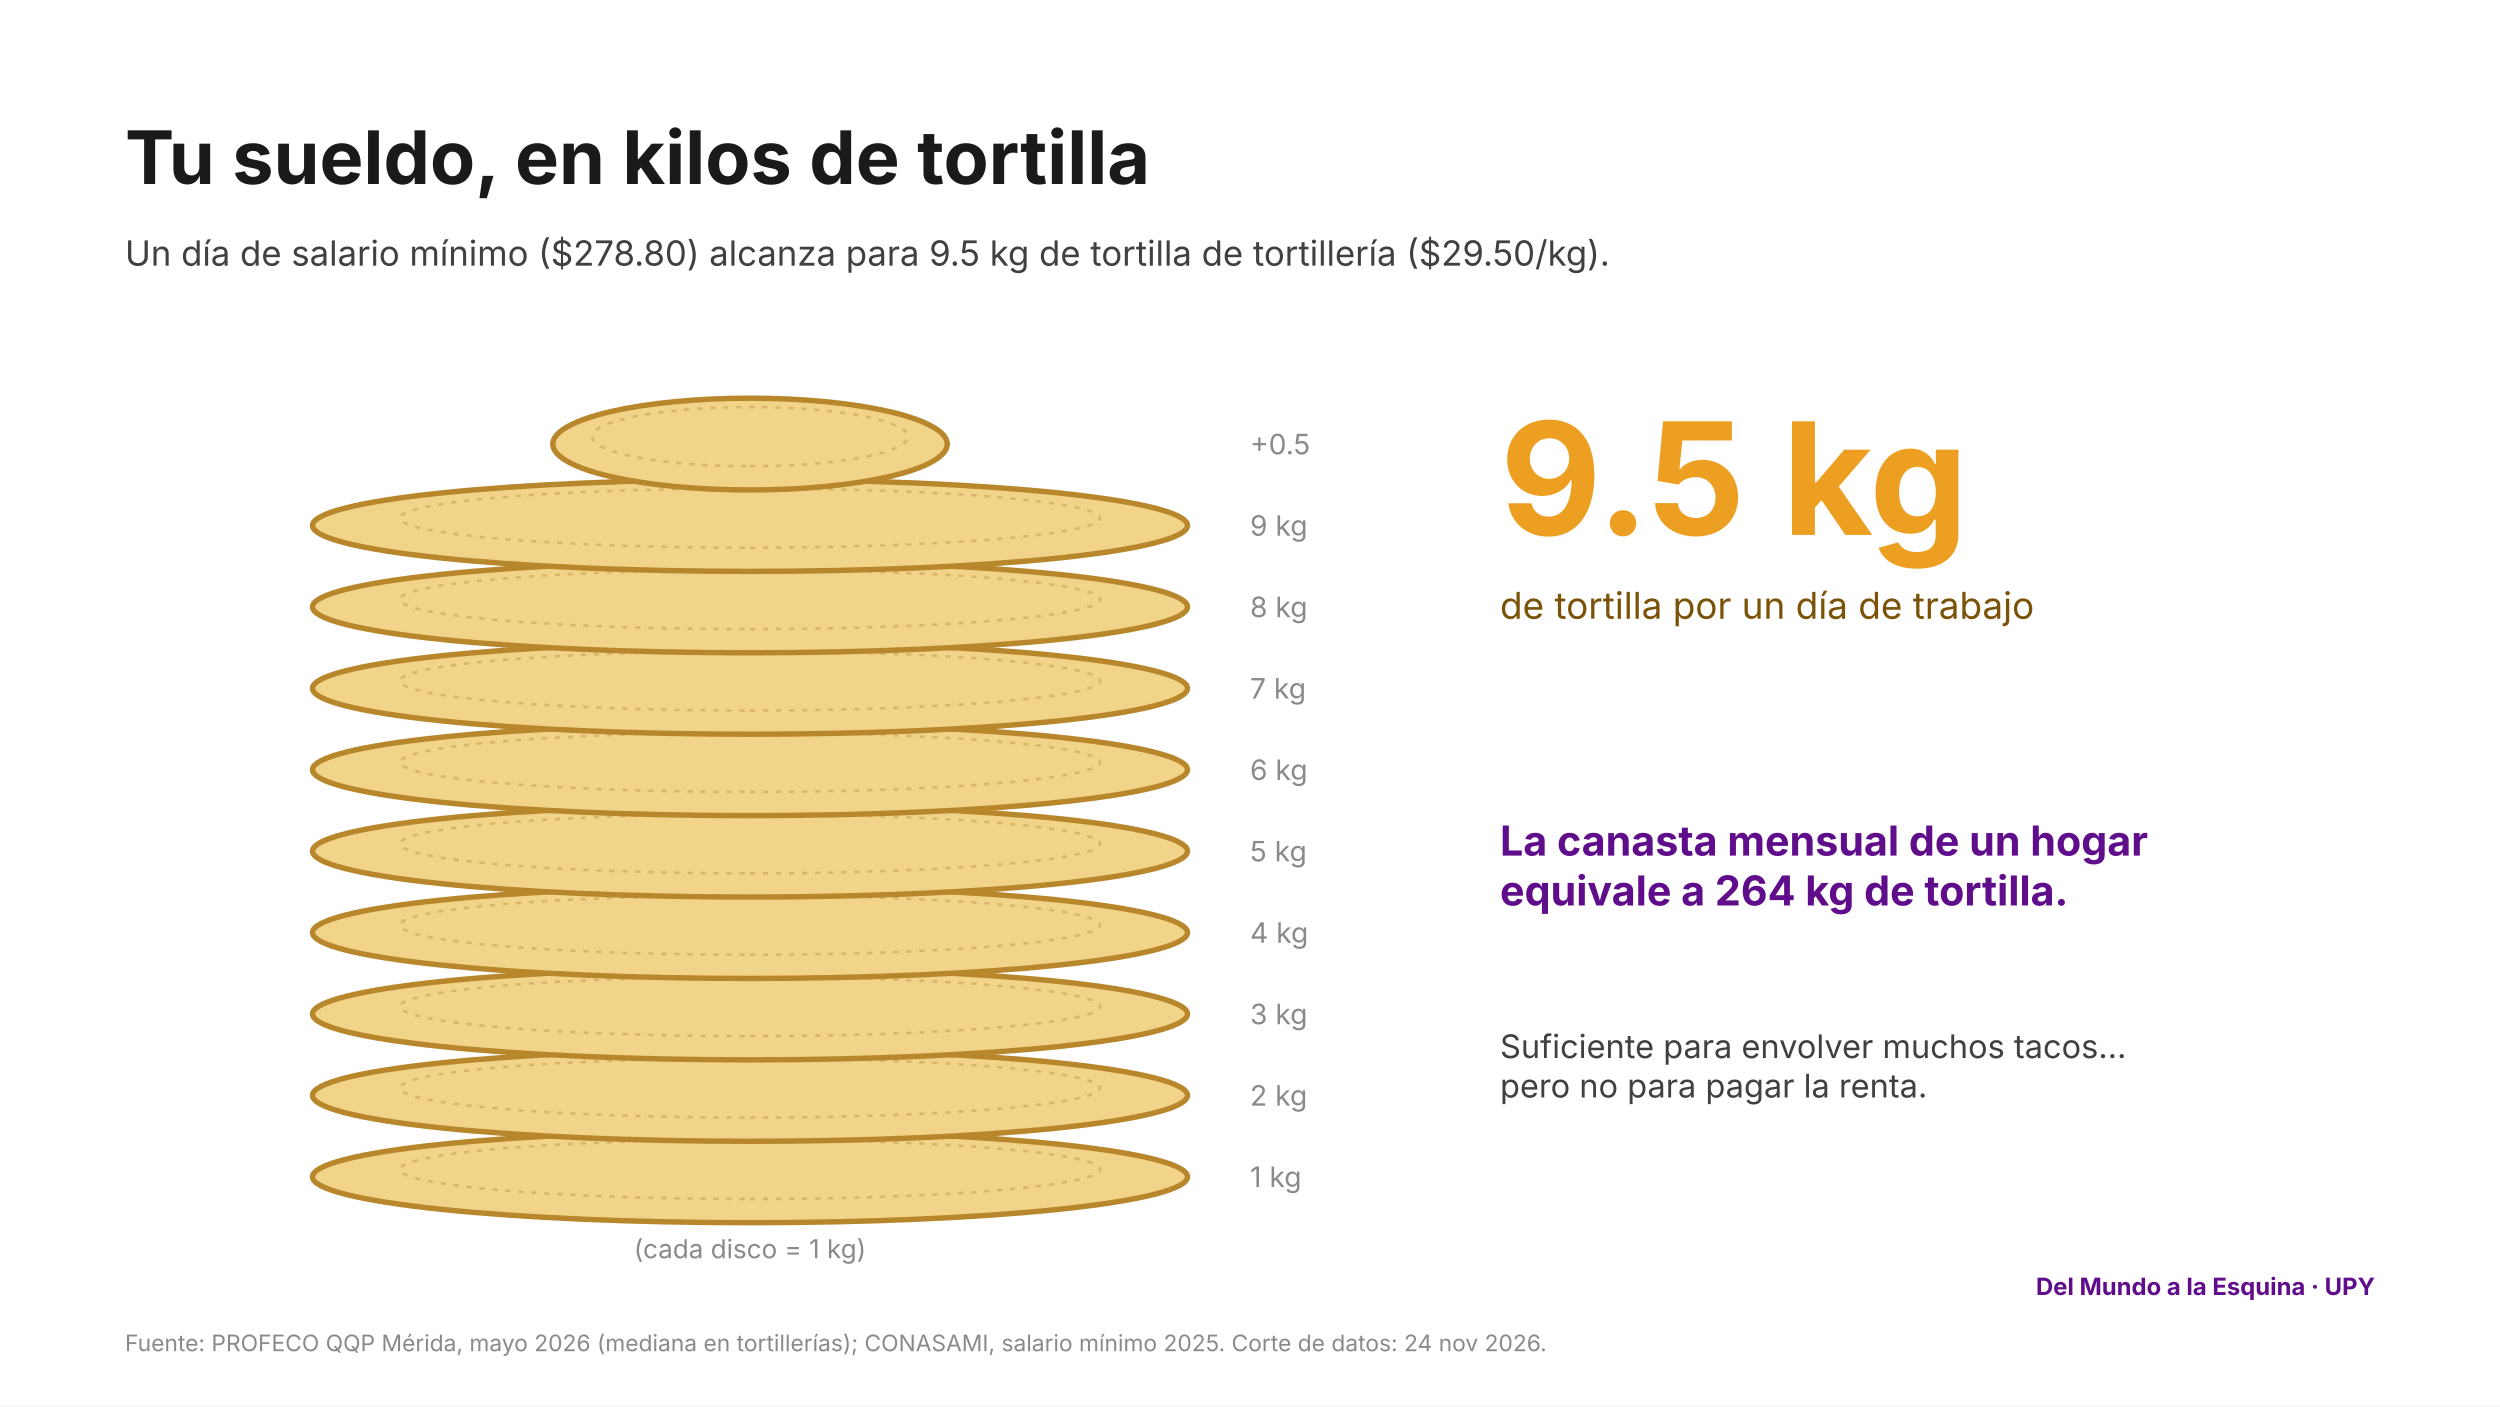
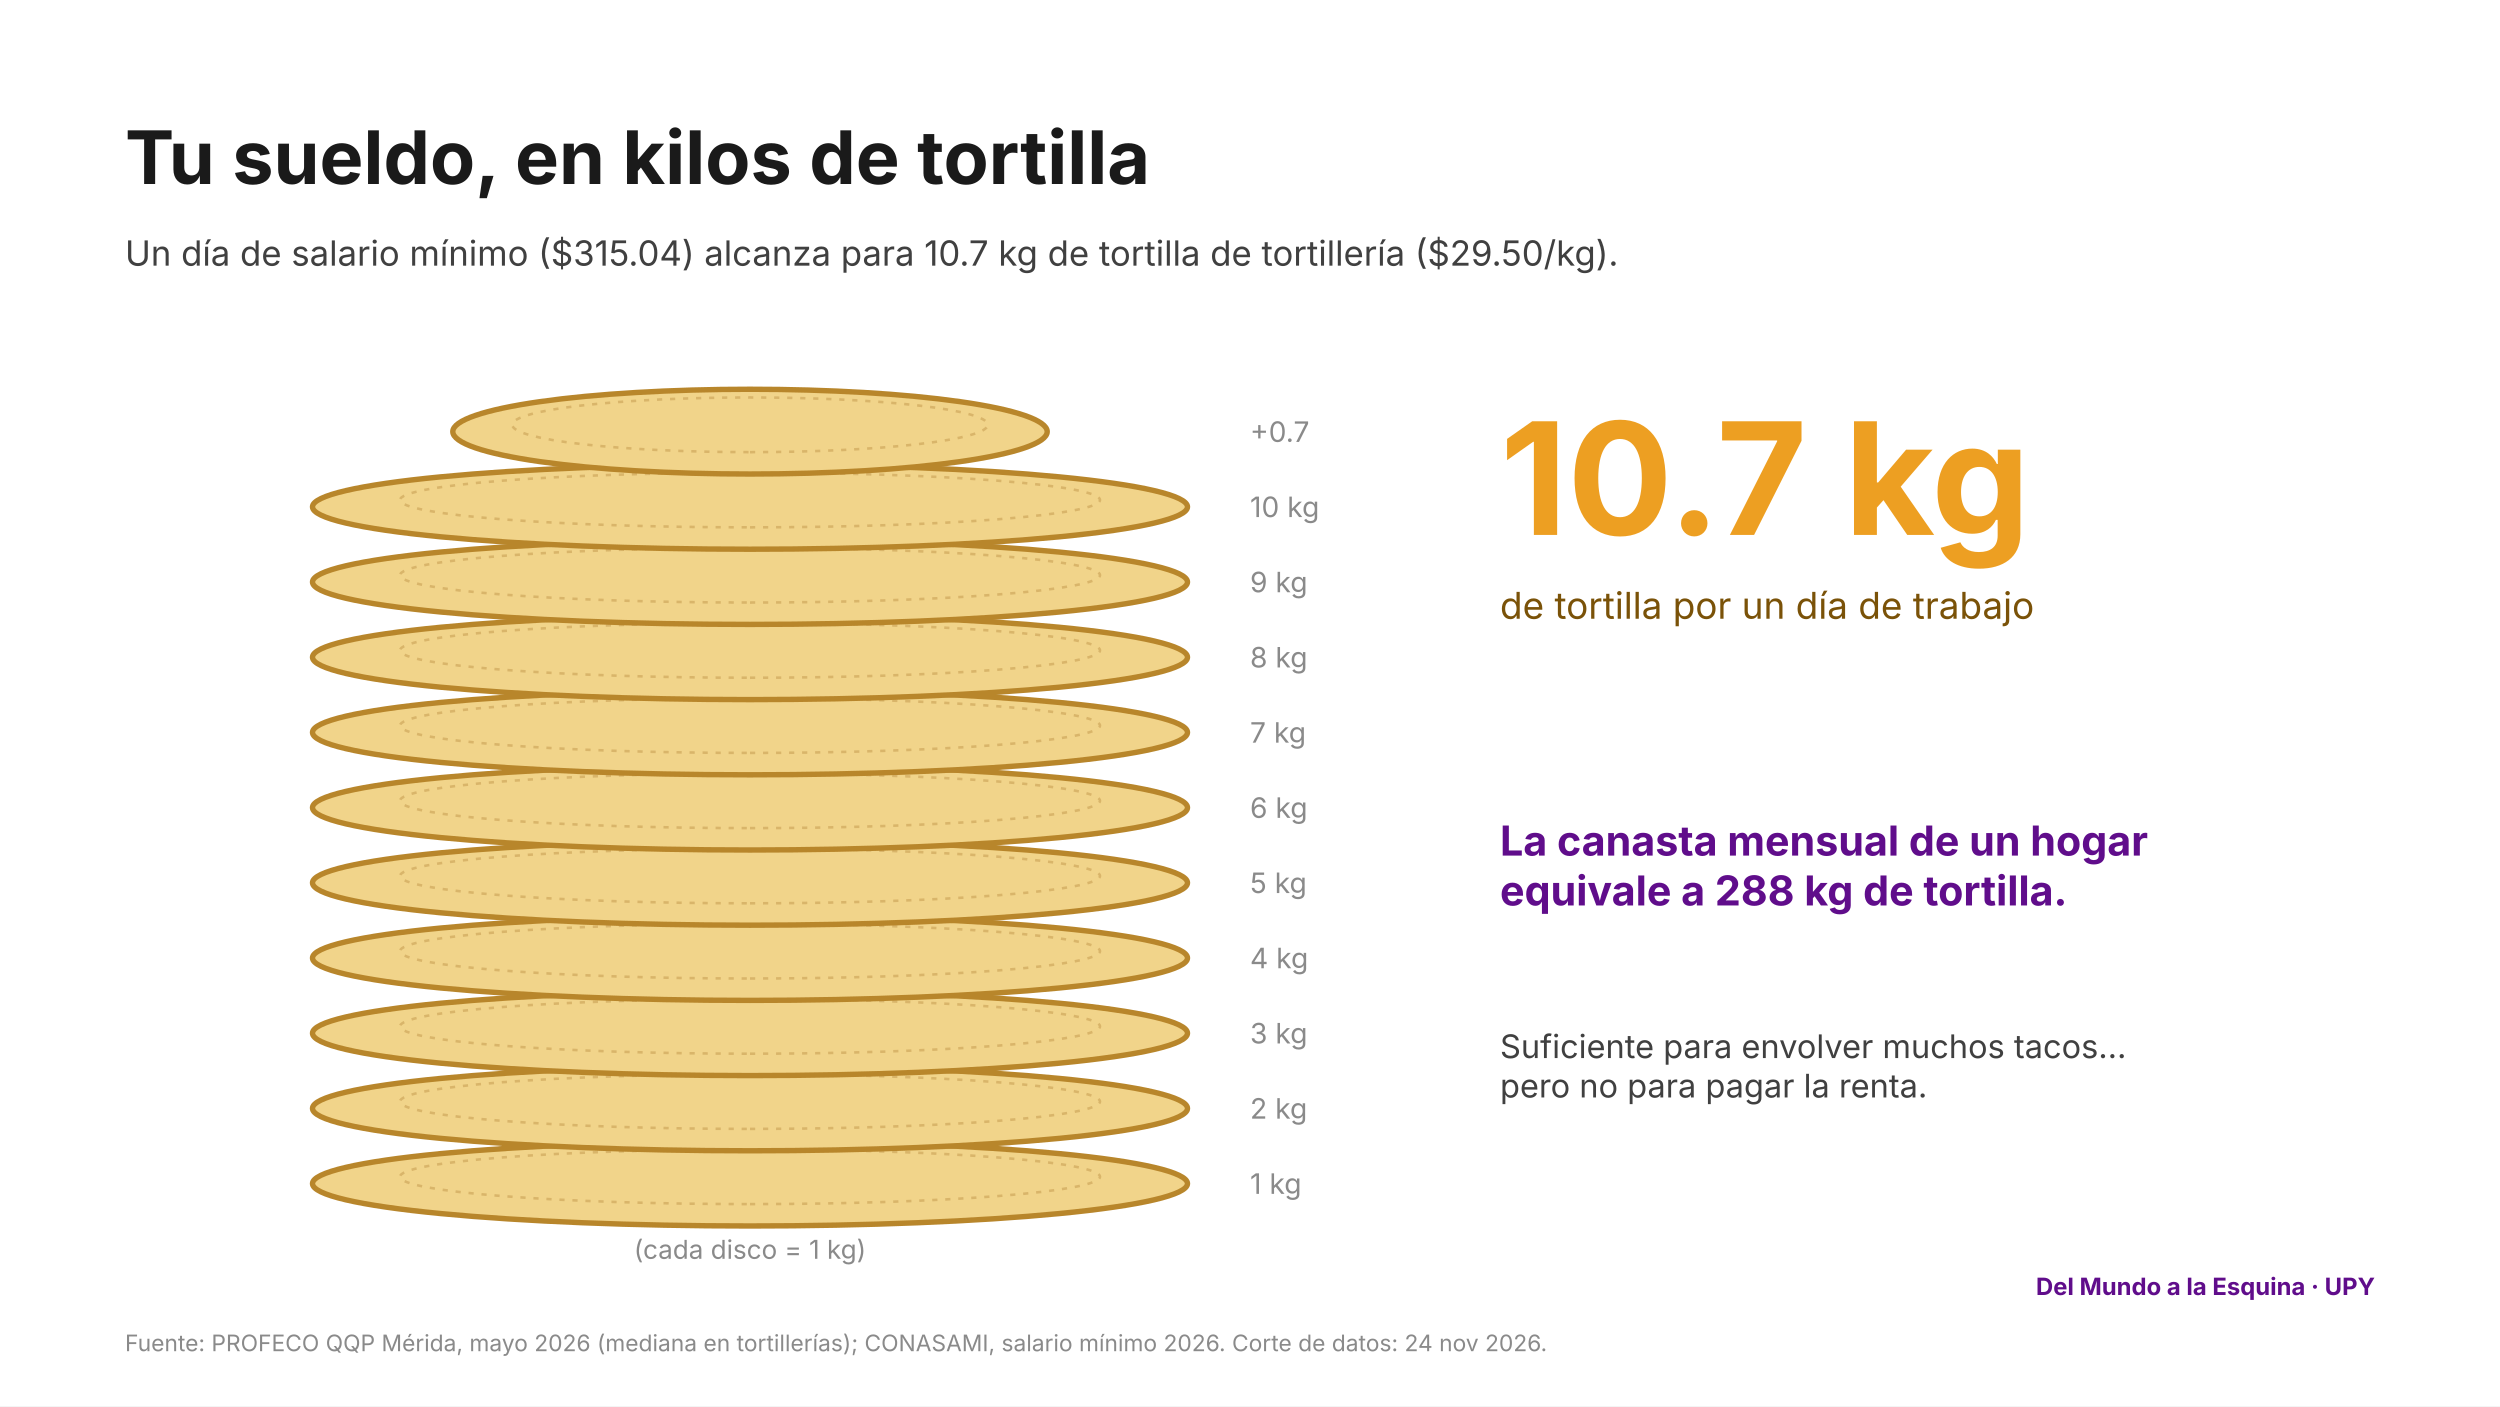
<svg xmlns="http://www.w3.org/2000/svg" width="1152pt" height="648pt" viewBox="0 0 1152 648" version="1.1">
  <defs>
    <style type="text/css">*{stroke-linejoin: round; stroke-linecap: butt}</style>
  </defs>
  <g id="figure_1">
    <g id="patch_1">
      <path d="M 0 648  L 1152 648  L 1152 0  L 0 0  z " style="fill: #ffffff" />
    </g>
    <g id="axes_1">
      <g id="patch_2">
-         <path d="M 345.6 563.419  C 399.065 563.419 450.347 561.191 488.153 557.226  C 525.958 553.26 547.2 547.881 547.2 542.274  C 547.2 536.666 525.958 531.287 488.153 527.322  C 450.347 523.356 399.065 521.128 345.6 521.128  C 292.135 521.128 240.853 523.356 203.047 527.322  C 165.242 531.287 144 536.666 144 542.274  C 144 547.881 165.242 553.26 203.047 557.226  C 240.853 561.191 292.135 563.419 345.6 563.419  z " clip-path="url(#pf8f7522d0d)" style="fill: #f1d48a; stroke: #b8862b; stroke-width: 2.5; stroke-linejoin: miter" />
+         <path d="M 345.6 564.93  C 399.065 564.93 450.347 562.872 488.153 559.21  C 525.958 555.547 547.2 550.579 547.2 545.4  C 547.2 540.221 525.958 535.253 488.153 531.59  C 450.347 527.928 399.065 525.87 345.6 525.87  C 292.135 525.87 240.853 527.928 203.047 531.59  C 165.242 535.253 144 540.221 144 545.4  C 144 550.579 165.242 555.547 203.047 559.21  C 240.853 562.872 292.135 564.93 345.6 564.93  z " clip-path="url(#peea890739f)" style="fill: #f1d48a; stroke: #b8862b; stroke-width: 2.5; stroke-linejoin: miter" />
      </g>
      <g id="patch_3">
-         <path d="M 345.6 552.505  C 388.372 552.505 429.398 551.068 459.642 548.51  C 489.887 545.951 506.88 542.481 506.88 538.863  C 506.88 535.245 489.887 531.775 459.642 529.217  C 429.398 526.658 388.372 525.221 345.6 525.221  C 302.828 525.221 261.802 526.658 231.558 529.217  C 201.313 531.775 184.32 535.245 184.32 538.863  C 184.32 542.481 201.313 545.951 231.558 548.51  C 261.802 551.068 302.828 552.505 345.6 552.505  L 345.6 552.505  z " clip-path="url(#pf8f7522d0d)" style="fill: none; stroke-dasharray: 2.4,3.6; stroke-dashoffset: 0; stroke: #d9b56a; stroke-width: 1.2; stroke-linejoin: miter" />
+         <path d="M 345.6 554.85  C 388.372 554.85 429.398 553.522 459.642 551.16  C 489.887 548.797 506.88 545.592 506.88 542.25  C 506.88 538.908 489.887 535.703 459.642 533.34  C 429.398 530.978 388.372 529.65 345.6 529.65  C 302.828 529.65 261.802 530.978 231.558 533.34  C 201.313 535.703 184.32 538.908 184.32 542.25  C 184.32 545.592 201.313 548.797 231.558 551.16  C 261.802 553.522 302.828 554.85 345.6 554.85  L 345.6 554.85  z " clip-path="url(#peea890739f)" style="fill: none; stroke-dasharray: 2.4,3.6; stroke-dashoffset: 0; stroke: #d9b56a; stroke-width: 1.2; stroke-linejoin: miter" />
      </g>
      <g id="patch_4">
-         <path d="M 345.6 525.903  C 399.065 525.903 450.347 523.675 488.153 519.71  C 525.958 515.745 547.2 510.366 547.2 504.758  C 547.2 499.15 525.958 493.771 488.153 489.806  C 450.347 485.841 399.065 483.613 345.6 483.613  C 292.135 483.613 240.853 485.841 203.047 489.806  C 165.242 493.771 144 499.15 144 504.758  C 144 510.366 165.242 515.745 203.047 519.71  C 240.853 523.675 292.135 525.903 345.6 525.903  z " clip-path="url(#pf8f7522d0d)" style="fill: #f1d48a; stroke: #b8862b; stroke-width: 2.5; stroke-linejoin: miter" />
+         <path d="M 345.6 530.28  C 399.065 530.28 450.347 528.222 488.153 524.56  C 525.958 520.897 547.2 515.929 547.2 510.75  C 547.2 505.571 525.958 500.603 488.153 496.94  C 450.347 493.278 399.065 491.22 345.6 491.22  C 292.135 491.22 240.853 493.278 203.047 496.94  C 165.242 500.603 144 505.571 144 510.75  C 144 515.929 165.242 520.897 203.047 524.56  C 240.853 528.222 292.135 530.28 345.6 530.28  z " clip-path="url(#peea890739f)" style="fill: #f1d48a; stroke: #b8862b; stroke-width: 2.5; stroke-linejoin: miter" />
      </g>
      <g id="patch_5">
-         <path d="M 345.6 514.989  C 388.372 514.989 429.398 513.552 459.642 510.994  C 489.887 508.436 506.88 504.965 506.88 501.347  C 506.88 497.729 489.887 494.259 459.642 491.701  C 429.398 489.143 388.372 487.705 345.6 487.705  C 302.828 487.705 261.802 489.143 231.558 491.701  C 201.313 494.259 184.32 497.729 184.32 501.347  C 184.32 504.965 201.313 508.436 231.558 510.994  C 261.802 513.552 302.828 514.989 345.6 514.989  L 345.6 514.989  z " clip-path="url(#pf8f7522d0d)" style="fill: none; stroke-dasharray: 2.4,3.6; stroke-dashoffset: 0; stroke: #d9b56a; stroke-width: 1.2; stroke-linejoin: miter" />
+         <path d="M 345.6 520.2  C 388.372 520.2 429.398 518.872 459.642 516.51  C 489.887 514.147 506.88 510.942 506.88 507.6  C 506.88 504.258 489.887 501.053 459.642 498.69  C 429.398 496.328 388.372 495 345.6 495  C 302.828 495 261.802 496.328 231.558 498.69  C 201.313 501.053 184.32 504.258 184.32 507.6  C 184.32 510.942 201.313 514.147 231.558 516.51  C 261.802 518.872 302.828 520.2 345.6 520.2  L 345.6 520.2  z " clip-path="url(#peea890739f)" style="fill: none; stroke-dasharray: 2.4,3.6; stroke-dashoffset: 0; stroke: #d9b56a; stroke-width: 1.2; stroke-linejoin: miter" />
      </g>
      <g id="patch_6">
-         <path d="M 345.6 488.387  C 399.065 488.387 450.347 486.159 488.153 482.194  C 525.958 478.229 547.2 472.85 547.2 467.242  C 547.2 461.634 525.958 456.255 488.153 452.29  C 450.347 448.325 399.065 446.097 345.6 446.097  C 292.135 446.097 240.853 448.325 203.047 452.29  C 165.242 456.255 144 461.634 144 467.242  C 144 472.85 165.242 478.229 203.047 482.194  C 240.853 486.159 292.135 488.387 345.6 488.387  z " clip-path="url(#pf8f7522d0d)" style="fill: #f1d48a; stroke: #b8862b; stroke-width: 2.5; stroke-linejoin: miter" />
+         <path d="M 345.6 495.63  C 399.065 495.63 450.347 493.572 488.153 489.91  C 525.958 486.247 547.2 481.279 547.2 476.1  C 547.2 470.921 525.958 465.953 488.153 462.29  C 450.347 458.628 399.065 456.57 345.6 456.57  C 292.135 456.57 240.853 458.628 203.047 462.29  C 165.242 465.953 144 470.921 144 476.1  C 144 481.279 165.242 486.247 203.047 489.91  C 240.853 493.572 292.135 495.63 345.6 495.63  z " clip-path="url(#peea890739f)" style="fill: #f1d48a; stroke: #b8862b; stroke-width: 2.5; stroke-linejoin: miter" />
      </g>
      <g id="patch_7">
-         <path d="M 345.6 477.474  C 388.372 477.474 429.398 476.036 459.642 473.478  C 489.887 470.92 506.88 467.45 506.88 463.832  C 506.88 460.214 489.887 456.743 459.642 454.185  C 429.398 451.627 388.372 450.189 345.6 450.189  C 302.828 450.189 261.802 451.627 231.558 454.185  C 201.313 456.743 184.32 460.214 184.32 463.832  C 184.32 467.45 201.313 470.92 231.558 473.478  C 261.802 476.036 302.828 477.474 345.6 477.474  L 345.6 477.474  z " clip-path="url(#pf8f7522d0d)" style="fill: none; stroke-dasharray: 2.4,3.6; stroke-dashoffset: 0; stroke: #d9b56a; stroke-width: 1.2; stroke-linejoin: miter" />
+         <path d="M 345.6 485.55  C 388.372 485.55 429.398 484.222 459.642 481.86  C 489.887 479.497 506.88 476.292 506.88 472.95  C 506.88 469.608 489.887 466.403 459.642 464.04  C 429.398 461.678 388.372 460.35 345.6 460.35  C 302.828 460.35 261.802 461.678 231.558 464.04  C 201.313 466.403 184.32 469.608 184.32 472.95  C 184.32 476.292 201.313 479.497 231.558 481.86  C 261.802 484.222 302.828 485.55 345.6 485.55  L 345.6 485.55  z " clip-path="url(#peea890739f)" style="fill: none; stroke-dasharray: 2.4,3.6; stroke-dashoffset: 0; stroke: #d9b56a; stroke-width: 1.2; stroke-linejoin: miter" />
      </g>
      <g id="patch_8">
-         <path d="M 345.6 450.872  C 399.065 450.872 450.347 448.644 488.153 444.678  C 525.958 440.713 547.2 435.334 547.2 429.726  C 547.2 424.119 525.958 418.74 488.153 414.774  C 450.347 410.809 399.065 408.581 345.6 408.581  C 292.135 408.581 240.853 410.809 203.047 414.774  C 165.242 418.74 144 424.119 144 429.726  C 144 435.334 165.242 440.713 203.047 444.678  C 240.853 448.644 292.135 450.872 345.6 450.872  z " clip-path="url(#pf8f7522d0d)" style="fill: #f1d48a; stroke: #b8862b; stroke-width: 2.5; stroke-linejoin: miter" />
+         <path d="M 345.6 460.98  C 399.065 460.98 450.347 458.922 488.153 455.26  C 525.958 451.597 547.2 446.629 547.2 441.45  C 547.2 436.271 525.958 431.303 488.153 427.64  C 450.347 423.978 399.065 421.92 345.6 421.92  C 292.135 421.92 240.853 423.978 203.047 427.64  C 165.242 431.303 144 436.271 144 441.45  C 144 446.629 165.242 451.597 203.047 455.26  C 240.853 458.922 292.135 460.98 345.6 460.98  z " clip-path="url(#peea890739f)" style="fill: #f1d48a; stroke: #b8862b; stroke-width: 2.5; stroke-linejoin: miter" />
      </g>
      <g id="patch_9">
-         <path d="M 345.6 439.958  C 388.372 439.958 429.398 438.52 459.642 435.962  C 489.887 433.404 506.88 429.934 506.88 426.316  C 506.88 422.698 489.887 419.228 459.642 416.669  C 429.398 414.111 388.372 412.674 345.6 412.674  C 302.828 412.674 261.802 414.111 231.558 416.669  C 201.313 419.228 184.32 422.698 184.32 426.316  C 184.32 429.934 201.313 433.404 231.558 435.962  C 261.802 438.52 302.828 439.958 345.6 439.958  L 345.6 439.958  z " clip-path="url(#pf8f7522d0d)" style="fill: none; stroke-dasharray: 2.4,3.6; stroke-dashoffset: 0; stroke: #d9b56a; stroke-width: 1.2; stroke-linejoin: miter" />
+         <path d="M 345.6 450.9  C 388.372 450.9 429.398 449.572 459.642 447.21  C 489.887 444.847 506.88 441.642 506.88 438.3  C 506.88 434.958 489.887 431.753 459.642 429.39  C 429.398 427.028 388.372 425.7 345.6 425.7  C 302.828 425.7 261.802 427.028 231.558 429.39  C 201.313 431.753 184.32 434.958 184.32 438.3  C 184.32 441.642 201.313 444.847 231.558 447.21  C 261.802 449.572 302.828 450.9 345.6 450.9  L 345.6 450.9  z " clip-path="url(#peea890739f)" style="fill: none; stroke-dasharray: 2.4,3.6; stroke-dashoffset: 0; stroke: #d9b56a; stroke-width: 1.2; stroke-linejoin: miter" />
      </g>
      <g id="patch_10">
-         <path d="M 345.6 413.356  C 399.065 413.356 450.347 411.128 488.153 407.162  C 525.958 403.197 547.2 397.818 547.2 392.211  C 547.2 386.603 525.958 381.224 488.153 377.259  C 450.347 373.293 399.065 371.065 345.6 371.065  C 292.135 371.065 240.853 373.293 203.047 377.259  C 165.242 381.224 144 386.603 144 392.211  C 144 397.818 165.242 403.197 203.047 407.162  C 240.853 411.128 292.135 413.356 345.6 413.356  z " clip-path="url(#pf8f7522d0d)" style="fill: #f1d48a; stroke: #b8862b; stroke-width: 2.5; stroke-linejoin: miter" />
+         <path d="M 345.6 426.33  C 399.065 426.33 450.347 424.272 488.153 420.61  C 525.958 416.947 547.2 411.979 547.2 406.8  C 547.2 401.621 525.958 396.653 488.153 392.99  C 450.347 389.328 399.065 387.27 345.6 387.27  C 292.135 387.27 240.853 389.328 203.047 392.99  C 165.242 396.653 144 401.621 144 406.8  C 144 411.979 165.242 416.947 203.047 420.61  C 240.853 424.272 292.135 426.33 345.6 426.33  z " clip-path="url(#peea890739f)" style="fill: #f1d48a; stroke: #b8862b; stroke-width: 2.5; stroke-linejoin: miter" />
      </g>
      <g id="patch_11">
-         <path d="M 345.6 402.442  C 388.372 402.442 429.398 401.005 459.642 398.446  C 489.887 395.888 506.88 392.418 506.88 388.8  C 506.88 385.182 489.887 381.712 459.642 379.154  C 429.398 376.595 388.372 375.158 345.6 375.158  C 302.828 375.158 261.802 376.595 231.558 379.154  C 201.313 381.712 184.32 385.182 184.32 388.8  C 184.32 392.418 201.313 395.888 231.558 398.446  C 261.802 401.005 302.828 402.442 345.6 402.442  L 345.6 402.442  z " clip-path="url(#pf8f7522d0d)" style="fill: none; stroke-dasharray: 2.4,3.6; stroke-dashoffset: 0; stroke: #d9b56a; stroke-width: 1.2; stroke-linejoin: miter" />
+         <path d="M 345.6 416.25  C 388.372 416.25 429.398 414.922 459.642 412.56  C 489.887 410.197 506.88 406.992 506.88 403.65  C 506.88 400.308 489.887 397.103 459.642 394.74  C 429.398 392.378 388.372 391.05 345.6 391.05  C 302.828 391.05 261.802 392.378 231.558 394.74  C 201.313 397.103 184.32 400.308 184.32 403.65  C 184.32 406.992 201.313 410.197 231.558 412.56  C 261.802 414.922 302.828 416.25 345.6 416.25  L 345.6 416.25  z " clip-path="url(#peea890739f)" style="fill: none; stroke-dasharray: 2.4,3.6; stroke-dashoffset: 0; stroke: #d9b56a; stroke-width: 1.2; stroke-linejoin: miter" />
      </g>
      <g id="patch_12">
-         <path d="M 345.6 375.84  C 399.065 375.84 450.347 373.612 488.153 369.647  C 525.958 365.681 547.2 360.303 547.2 354.695  C 547.2 349.087 525.958 343.708 488.153 339.743  C 450.347 335.777 399.065 333.549 345.6 333.549  C 292.135 333.549 240.853 335.777 203.047 339.743  C 165.242 343.708 144 349.087 144 354.695  C 144 360.303 165.242 365.681 203.047 369.647  C 240.853 373.612 292.135 375.84 345.6 375.84  z " clip-path="url(#pf8f7522d0d)" style="fill: #f1d48a; stroke: #b8862b; stroke-width: 2.5; stroke-linejoin: miter" />
+         <path d="M 345.6 391.68  C 399.065 391.68 450.347 389.622 488.153 385.96  C 525.958 382.297 547.2 377.329 547.2 372.15  C 547.2 366.971 525.958 362.003 488.153 358.34  C 450.347 354.678 399.065 352.62 345.6 352.62  C 292.135 352.62 240.853 354.678 203.047 358.34  C 165.242 362.003 144 366.971 144 372.15  C 144 377.329 165.242 382.297 203.047 385.96  C 240.853 389.622 292.135 391.68 345.6 391.68  z " clip-path="url(#peea890739f)" style="fill: #f1d48a; stroke: #b8862b; stroke-width: 2.5; stroke-linejoin: miter" />
      </g>
      <g id="patch_13">
-         <path d="M 345.6 364.926  C 388.372 364.926 429.398 363.489 459.642 360.931  C 489.887 358.372 506.88 354.902 506.88 351.284  C 506.88 347.666 489.887 344.196 459.642 341.638  C 429.398 339.08 388.372 337.642 345.6 337.642  C 302.828 337.642 261.802 339.08 231.558 341.638  C 201.313 344.196 184.32 347.666 184.32 351.284  C 184.32 354.902 201.313 358.372 231.558 360.931  C 261.802 363.489 302.828 364.926 345.6 364.926  L 345.6 364.926  z " clip-path="url(#pf8f7522d0d)" style="fill: none; stroke-dasharray: 2.4,3.6; stroke-dashoffset: 0; stroke: #d9b56a; stroke-width: 1.2; stroke-linejoin: miter" />
+         <path d="M 345.6 381.6  C 388.372 381.6 429.398 380.272 459.642 377.91  C 489.887 375.547 506.88 372.342 506.88 369  C 506.88 365.658 489.887 362.453 459.642 360.09  C 429.398 357.728 388.372 356.4 345.6 356.4  C 302.828 356.4 261.802 357.728 231.558 360.09  C 201.313 362.453 184.32 365.658 184.32 369  C 184.32 372.342 201.313 375.547 231.558 377.91  C 261.802 380.272 302.828 381.6 345.6 381.6  L 345.6 381.6  z " clip-path="url(#peea890739f)" style="fill: none; stroke-dasharray: 2.4,3.6; stroke-dashoffset: 0; stroke: #d9b56a; stroke-width: 1.2; stroke-linejoin: miter" />
      </g>
      <g id="patch_14">
-         <path d="M 345.6 338.324  C 399.065 338.324 450.347 336.096 488.153 332.131  C 525.958 328.166 547.2 322.787 547.2 317.179  C 547.2 311.571 525.958 306.192 488.153 302.227  C 450.347 298.262 399.065 296.034 345.6 296.034  C 292.135 296.034 240.853 298.262 203.047 302.227  C 165.242 306.192 144 311.571 144 317.179  C 144 322.787 165.242 328.166 203.047 332.131  C 240.853 336.096 292.135 338.324 345.6 338.324  z " clip-path="url(#pf8f7522d0d)" style="fill: #f1d48a; stroke: #b8862b; stroke-width: 2.5; stroke-linejoin: miter" />
+         <path d="M 345.6 357.03  C 399.065 357.03 450.347 354.972 488.153 351.31  C 525.958 347.647 547.2 342.679 547.2 337.5  C 547.2 332.321 525.958 327.353 488.153 323.69  C 450.347 320.028 399.065 317.97 345.6 317.97  C 292.135 317.97 240.853 320.028 203.047 323.69  C 165.242 327.353 144 332.321 144 337.5  C 144 342.679 165.242 347.647 203.047 351.31  C 240.853 354.972 292.135 357.03 345.6 357.03  z " clip-path="url(#peea890739f)" style="fill: #f1d48a; stroke: #b8862b; stroke-width: 2.5; stroke-linejoin: miter" />
      </g>
      <g id="patch_15">
-         <path d="M 345.6 327.411  C 388.372 327.411 429.398 325.973 459.642 323.415  C 489.887 320.857 506.88 317.386 506.88 313.768  C 506.88 310.15 489.887 306.68 459.642 304.122  C 429.398 301.564 388.372 300.126 345.6 300.126  C 302.828 300.126 261.802 301.564 231.558 304.122  C 201.313 306.68 184.32 310.15 184.32 313.768  C 184.32 317.386 201.313 320.857 231.558 323.415  C 261.802 325.973 302.828 327.411 345.6 327.411  L 345.6 327.411  z " clip-path="url(#pf8f7522d0d)" style="fill: none; stroke-dasharray: 2.4,3.6; stroke-dashoffset: 0; stroke: #d9b56a; stroke-width: 1.2; stroke-linejoin: miter" />
+         <path d="M 345.6 346.95  C 388.372 346.95 429.398 345.622 459.642 343.26  C 489.887 340.897 506.88 337.692 506.88 334.35  C 506.88 331.008 489.887 327.803 459.642 325.44  C 429.398 323.078 388.372 321.75 345.6 321.75  C 302.828 321.75 261.802 323.078 231.558 325.44  C 201.313 327.803 184.32 331.008 184.32 334.35  C 184.32 337.692 201.313 340.897 231.558 343.26  C 261.802 345.622 302.828 346.95 345.6 346.95  L 345.6 346.95  z " clip-path="url(#peea890739f)" style="fill: none; stroke-dasharray: 2.4,3.6; stroke-dashoffset: 0; stroke: #d9b56a; stroke-width: 1.2; stroke-linejoin: miter" />
      </g>
      <g id="patch_16">
-         <path d="M 345.6 300.808  C 399.065 300.808 450.347 298.58 488.153 294.615  C 525.958 290.65 547.2 285.271 547.2 279.663  C 547.2 274.055 525.958 268.677 488.153 264.711  C 450.347 260.746 399.065 258.518 345.6 258.518  C 292.135 258.518 240.853 260.746 203.047 264.711  C 165.242 268.677 144 274.055 144 279.663  C 144 285.271 165.242 290.65 203.047 294.615  C 240.853 298.58 292.135 300.808 345.6 300.808  z " clip-path="url(#pf8f7522d0d)" style="fill: #f1d48a; stroke: #b8862b; stroke-width: 2.5; stroke-linejoin: miter" />
+         <path d="M 345.6 322.38  C 399.065 322.38 450.347 320.322 488.153 316.66  C 525.958 312.997 547.2 308.029 547.2 302.85  C 547.2 297.671 525.958 292.703 488.153 289.04  C 450.347 285.378 399.065 283.32 345.6 283.32  C 292.135 283.32 240.853 285.378 203.047 289.04  C 165.242 292.703 144 297.671 144 302.85  C 144 308.029 165.242 312.997 203.047 316.66  C 240.853 320.322 292.135 322.38 345.6 322.38  z " clip-path="url(#peea890739f)" style="fill: #f1d48a; stroke: #b8862b; stroke-width: 2.5; stroke-linejoin: miter" />
      </g>
      <g id="patch_17">
-         <path d="M 345.6 289.895  C 388.372 289.895 429.398 288.457 459.642 285.899  C 489.887 283.341 506.88 279.871 506.88 276.253  C 506.88 272.635 489.887 269.164 459.642 266.606  C 429.398 264.048 388.372 262.611 345.6 262.611  C 302.828 262.611 261.802 264.048 231.558 266.606  C 201.313 269.164 184.32 272.635 184.32 276.253  C 184.32 279.871 201.313 283.341 231.558 285.899  C 261.802 288.457 302.828 289.895 345.6 289.895  L 345.6 289.895  z " clip-path="url(#pf8f7522d0d)" style="fill: none; stroke-dasharray: 2.4,3.6; stroke-dashoffset: 0; stroke: #d9b56a; stroke-width: 1.2; stroke-linejoin: miter" />
+         <path d="M 345.6 312.3  C 388.372 312.3 429.398 310.972 459.642 308.61  C 489.887 306.247 506.88 303.042 506.88 299.7  C 506.88 296.358 489.887 293.153 459.642 290.79  C 429.398 288.428 388.372 287.1 345.6 287.1  C 302.828 287.1 261.802 288.428 231.558 290.79  C 201.313 293.153 184.32 296.358 184.32 299.7  C 184.32 303.042 201.313 306.247 231.558 308.61  C 261.802 310.972 302.828 312.3 345.6 312.3  L 345.6 312.3  z " clip-path="url(#peea890739f)" style="fill: none; stroke-dasharray: 2.4,3.6; stroke-dashoffset: 0; stroke: #d9b56a; stroke-width: 1.2; stroke-linejoin: miter" />
      </g>
      <g id="patch_18">
-         <path d="M 345.6 263.293  C 399.065 263.293 450.347 261.065 488.153 257.099  C 525.958 253.134 547.2 247.755 547.2 242.147  C 547.2 236.54 525.958 231.161 488.153 227.195  C 450.347 223.23 399.065 221.002 345.6 221.002  C 292.135 221.002 240.853 223.23 203.047 227.195  C 165.242 231.161 144 236.54 144 242.147  C 144 247.755 165.242 253.134 203.047 257.099  C 240.853 261.065 292.135 263.293 345.6 263.293  z " clip-path="url(#pf8f7522d0d)" style="fill: #f1d48a; stroke: #b8862b; stroke-width: 2.5; stroke-linejoin: miter" />
+         <path d="M 345.6 287.73  C 399.065 287.73 450.347 285.672 488.153 282.01  C 525.958 278.347 547.2 273.379 547.2 268.2  C 547.2 263.021 525.958 258.053 488.153 254.39  C 450.347 250.728 399.065 248.67 345.6 248.67  C 292.135 248.67 240.853 250.728 203.047 254.39  C 165.242 258.053 144 263.021 144 268.2  C 144 273.379 165.242 278.347 203.047 282.01  C 240.853 285.672 292.135 287.73 345.6 287.73  z " clip-path="url(#peea890739f)" style="fill: #f1d48a; stroke: #b8862b; stroke-width: 2.5; stroke-linejoin: miter" />
      </g>
      <g id="patch_19">
-         <path d="M 345.6 252.379  C 388.372 252.379 429.398 250.942 459.642 248.383  C 489.887 245.825 506.88 242.355 506.88 238.737  C 506.88 235.119 489.887 231.649 459.642 229.09  C 429.398 226.532 388.372 225.095 345.6 225.095  C 302.828 225.095 261.802 226.532 231.558 229.09  C 201.313 231.649 184.32 235.119 184.32 238.737  C 184.32 242.355 201.313 245.825 231.558 248.383  C 261.802 250.942 302.828 252.379 345.6 252.379  L 345.6 252.379  z " clip-path="url(#pf8f7522d0d)" style="fill: none; stroke-dasharray: 2.4,3.6; stroke-dashoffset: 0; stroke: #d9b56a; stroke-width: 1.2; stroke-linejoin: miter" />
+         <path d="M 345.6 277.65  C 388.372 277.65 429.398 276.322 459.642 273.96  C 489.887 271.597 506.88 268.392 506.88 265.05  C 506.88 261.708 489.887 258.503 459.642 256.14  C 429.398 253.778 388.372 252.45 345.6 252.45  C 302.828 252.45 261.802 253.778 231.558 256.14  C 201.313 258.503 184.32 261.708 184.32 265.05  C 184.32 268.392 201.313 271.597 231.558 273.96  C 261.802 276.322 302.828 277.65 345.6 277.65  L 345.6 277.65  z " clip-path="url(#peea890739f)" style="fill: none; stroke-dasharray: 2.4,3.6; stroke-dashoffset: 0; stroke: #d9b56a; stroke-width: 1.2; stroke-linejoin: miter" />
      </g>
      <g id="patch_20">
-         <path d="M 345.6 225.777  C 369.705 225.777 392.825 223.549 409.87 219.584  C 426.914 215.618 436.491 210.239 436.491 204.632  C 436.491 199.024 426.914 193.645 409.87 189.68  C 392.825 185.714 369.705 183.486 345.6 183.486  C 321.495 183.486 298.375 185.714 281.33 189.68  C 264.286 193.645 254.709 199.024 254.709 204.632  C 254.709 210.239 264.286 215.618 281.33 219.584  C 298.375 223.549 321.495 225.777 345.6 225.777  z " clip-path="url(#pf8f7522d0d)" style="fill: #f1d48a; stroke: #b8862b; stroke-width: 2.5; stroke-linejoin: miter" />
+         <path d="M 345.6 253.08  C 399.065 253.08 450.347 251.022 488.153 247.36  C 525.958 243.697 547.2 238.729 547.2 233.55  C 547.2 228.371 525.958 223.403 488.153 219.74  C 450.347 216.078 399.065 214.02 345.6 214.02  C 292.135 214.02 240.853 216.078 203.047 219.74  C 165.242 223.403 144 228.371 144 233.55  C 144 238.729 165.242 243.697 203.047 247.36  C 240.853 251.022 292.135 253.08 345.6 253.08  z " clip-path="url(#peea890739f)" style="fill: #f1d48a; stroke: #b8862b; stroke-width: 2.5; stroke-linejoin: miter" />
      </g>
      <g id="patch_21">
-         <path d="M 345.6 214.863  C 364.884 214.863 383.38 213.426 397.016 210.867  C 410.651 208.309 418.313 204.839 418.313 201.221  C 418.313 197.603 410.651 194.133 397.016 191.575  C 383.38 189.016 364.884 187.579 345.6 187.579  C 326.316 187.579 307.82 189.016 294.184 191.575  C 280.549 194.133 272.887 197.603 272.887 201.221  C 272.887 204.839 280.549 208.309 294.184 210.867  C 307.82 213.426 326.316 214.863 345.6 214.863  L 345.6 214.863  z " clip-path="url(#pf8f7522d0d)" style="fill: none; stroke-dasharray: 2.4,3.6; stroke-dashoffset: 0; stroke: #d9b56a; stroke-width: 1.2; stroke-linejoin: miter" />
+         <path d="M 345.6 243  C 388.372 243 429.398 241.672 459.642 239.31  C 489.887 236.947 506.88 233.742 506.88 230.4  C 506.88 227.058 489.887 223.853 459.642 221.49  C 429.398 219.128 388.372 217.8 345.6 217.8  C 302.828 217.8 261.802 219.128 231.558 221.49  C 201.313 223.853 184.32 227.058 184.32 230.4  C 184.32 233.742 201.313 236.947 231.558 239.31  C 261.802 241.672 302.828 243 345.6 243  L 345.6 243  z " clip-path="url(#peea890739f)" style="fill: none; stroke-dasharray: 2.4,3.6; stroke-dashoffset: 0; stroke: #d9b56a; stroke-width: 1.2; stroke-linejoin: miter" />
+       </g>
+       <g id="patch_22">
+         <path d="M 345.6 218.43  C 381.92 218.43 416.757 216.372 442.439 212.71  C 468.121 209.047 482.551 204.079 482.551 198.9  C 482.551 193.721 468.121 188.753 442.439 185.09  C 416.757 181.428 381.92 179.37 345.6 179.37  C 309.28 179.37 274.443 181.428 248.761 185.09  C 223.079 188.753 208.649 193.721 208.649 198.9  C 208.649 204.079 223.079 209.047 248.761 212.71  C 274.443 216.372 309.28 218.43 345.6 218.43  z " clip-path="url(#peea890739f)" style="fill: #f1d48a; stroke: #b8862b; stroke-width: 2.5; stroke-linejoin: miter" />
+       </g>
+       <g id="patch_23">
+         <path d="M 345.6 208.35  C 374.656 208.35 402.526 207.022 423.071 204.66  C 443.617 202.297 455.161 199.092 455.161 195.75  C 455.161 192.408 443.617 189.203 423.071 186.84  C 402.526 184.478 374.656 183.15 345.6 183.15  C 316.544 183.15 288.674 184.478 268.129 186.84  C 247.583 189.203 236.039 192.408 236.039 195.75  C 236.039 199.092 247.583 202.297 268.129 204.66  C 288.674 207.022 316.544 208.35 345.6 208.35  L 345.6 208.35  z " clip-path="url(#peea890739f)" style="fill: none; stroke-dasharray: 2.4,3.6; stroke-dashoffset: 0; stroke: #d9b56a; stroke-width: 1.2; stroke-linejoin: miter" />
      </g>
      <g id="text_1">
-         <text style="font-size: 13px; font-family: 'Inter', 'DejaVu Sans'; text-anchor: start; fill: #8a8a8a" x="576" y="547.003" transform="rotate(-0 576 547.0027)">1 kg</text>
+         <text style="font-size: 13px; font-family: 'Inter', 'DejaVu Sans'; text-anchor: start; fill: #8a8a8a" x="576" y="550.129" transform="rotate(-0 576 550.129)">1 kg</text>
      </g>
      <g id="text_2">
-         <text style="font-size: 13px; font-family: 'Inter', 'DejaVu Sans'; text-anchor: start; fill: #8a8a8a" x="576" y="509.487" transform="rotate(-0 576 509.4869)">2 kg</text>
+         <text style="font-size: 13px; font-family: 'Inter', 'DejaVu Sans'; text-anchor: start; fill: #8a8a8a" x="576" y="515.479" transform="rotate(-0 576 515.479)">2 kg</text>
      </g>
      <g id="text_3">
-         <text style="font-size: 13px; font-family: 'Inter', 'DejaVu Sans'; text-anchor: start; fill: #8a8a8a" x="576" y="471.971" transform="rotate(-0 576 471.9711)">3 kg</text>
+         <text style="font-size: 13px; font-family: 'Inter', 'DejaVu Sans'; text-anchor: start; fill: #8a8a8a" x="576" y="480.829" transform="rotate(-0 576 480.829)">3 kg</text>
      </g>
      <g id="text_4">
-         <text style="font-size: 13px; font-family: 'Inter', 'DejaVu Sans'; text-anchor: start; fill: #8a8a8a" x="576" y="434.455" transform="rotate(-0 576 434.4553)">4 kg</text>
+         <text style="font-size: 13px; font-family: 'Inter', 'DejaVu Sans'; text-anchor: start; fill: #8a8a8a" x="576" y="446.179" transform="rotate(-0 576 446.179)">4 kg</text>
      </g>
      <g id="text_5">
-         <text style="font-size: 13px; font-family: 'Inter', 'DejaVu Sans'; text-anchor: start; fill: #8a8a8a" x="576" y="396.94" transform="rotate(-0 576 396.9395)">5 kg</text>
+         <text style="font-size: 13px; font-family: 'Inter', 'DejaVu Sans'; text-anchor: start; fill: #8a8a8a" x="576" y="411.529" transform="rotate(-0 576 411.529)">5 kg</text>
      </g>
      <g id="text_6">
-         <text style="font-size: 13px; font-family: 'Inter', 'DejaVu Sans'; text-anchor: start; fill: #8a8a8a" x="576" y="359.424" transform="rotate(-0 576 359.4237)">6 kg</text>
+         <text style="font-size: 13px; font-family: 'Inter', 'DejaVu Sans'; text-anchor: start; fill: #8a8a8a" x="576" y="376.879" transform="rotate(-0 576 376.879)">6 kg</text>
      </g>
      <g id="text_7">
-         <text style="font-size: 13px; font-family: 'Inter', 'DejaVu Sans'; text-anchor: start; fill: #8a8a8a" x="576" y="321.908" transform="rotate(-0 576 321.908)">7 kg</text>
+         <text style="font-size: 13px; font-family: 'Inter', 'DejaVu Sans'; text-anchor: start; fill: #8a8a8a" x="576" y="342.229" transform="rotate(-0 576 342.229)">7 kg</text>
      </g>
      <g id="text_8">
-         <text style="font-size: 13px; font-family: 'Inter', 'DejaVu Sans'; text-anchor: start; fill: #8a8a8a" x="576" y="284.392" transform="rotate(-0 576 284.3922)">8 kg</text>
+         <text style="font-size: 13px; font-family: 'Inter', 'DejaVu Sans'; text-anchor: start; fill: #8a8a8a" x="576" y="307.579" transform="rotate(-0 576 307.579)">8 kg</text>
      </g>
      <g id="text_9">
-         <text style="font-size: 13px; font-family: 'Inter', 'DejaVu Sans'; text-anchor: start; fill: #8a8a8a" x="576" y="246.876" transform="rotate(-0 576 246.8764)">9 kg</text>
+         <text style="font-size: 13px; font-family: 'Inter', 'DejaVu Sans'; text-anchor: start; fill: #8a8a8a" x="576" y="272.929" transform="rotate(-0 576 272.929)">9 kg</text>
      </g>
      <g id="text_10">
-         <text style="font-size: 13px; font-family: 'Inter', 'DejaVu Sans'; text-anchor: start; fill: #8a8a8a" x="576" y="209.361" transform="rotate(-0 576 209.3606)">+0.5</text>
+         <text style="font-size: 13px; font-family: 'Inter', 'DejaVu Sans'; text-anchor: start; fill: #8a8a8a" x="576" y="238.279" transform="rotate(-0 576 238.279)">10 kg</text>
      </g>
      <g id="text_11">
-         <text style="font-size: 12px; font-family: 'Inter', 'DejaVu Sans'; text-anchor: middle; fill: #8a8a8a" x="345.6" y="579.789" transform="rotate(-0 345.6 579.7895)">(cada disco = 1 kg)</text>
+         <text style="font-size: 13px; font-family: 'Inter', 'DejaVu Sans'; text-anchor: start; fill: #8a8a8a" x="576" y="203.629" transform="rotate(-0 576 203.629)">+0.7</text>
+       </g>
+       <g id="text_12">
+         <text style="font-size: 12px; font-family: 'Inter', 'DejaVu Sans'; text-anchor: middle; fill: #8a8a8a" x="345.6" y="580.05" transform="rotate(-0 345.6 580.05)">(cada disco = 1 kg)</text>
      </g>
    </g>
-     <g id="text_12">
+     <g id="text_13">
      <text style="font-weight: 700; font-size: 34px; font-family: 'Inter', 'DejaVu Sans'; text-anchor: start; fill: #1a1a1a" x="57.6" y="84.778" transform="rotate(-0 57.6 84.7775)">Tu sueldo, en kilos de tortilla</text>
    </g>
-     <g id="text_13">
-       <text style="font-size: 16px; font-family: 'Inter', 'DejaVu Sans'; text-anchor: start; fill: #404040" x="57.6" y="122.42" transform="rotate(-0 57.6 122.42)">Un día de salario mínimo ($278.80) alcanza para 9.5 kg de tortilla de tortillería ($29.50/kg).</text>
-     </g>
    <g id="text_14">
-       <text style="font-size: 10.5px; font-family: 'Inter', 'DejaVu Sans'; text-anchor: start; fill: #8a8a8a" x="57.6" y="622.628" transform="rotate(-0 57.6 622.6281)">Fuente: PROFECO QQP Mérida, mayo 2026 (mediana en tortillerías); CONASAMI, salario mínimo 2025. Corte de datos: 24 nov 2026.</text>
+       <text style="font-size: 16px; font-family: 'Inter', 'DejaVu Sans'; text-anchor: start; fill: #404040" x="57.6" y="122.42" transform="rotate(-0 57.6 122.42)">Un día de salario mínimo ($315.04) alcanza para 10.7 kg de tortilla de tortillería ($29.50/kg).</text>
    </g>
    <g id="text_15">
+       <text style="font-size: 10.5px; font-family: 'Inter', 'DejaVu Sans'; text-anchor: start; fill: #8a8a8a" x="57.6" y="622.628" transform="rotate(-0 57.6 622.6281)">Fuente: PROFECO QQP Mérida, mayo 2026 (mediana en tortillerías); CONASAMI, salario mínimo 2026. Corte de datos: 24 nov 2026.</text>
+     </g>
+     <g id="text_16">
      <text style="font-weight: 700; font-size: 11px; font-family: 'Inter', 'DejaVu Sans'; text-anchor: end; fill: #600d8b" x="1094.4" y="596.747" transform="rotate(-0 1094.4 596.7467)">Del Mundo a la Esquina · UPY</text>
    </g>
-     <g id="text_16">
-       <text style="font-weight: 700; font-size: 72px; font-family: 'Inter', 'DejaVu Sans'; text-anchor: start; fill: #ed9f22" x="691.2" y="246.511" transform="rotate(-0 691.2 246.5114)">9.5 kg</text>
+     <g id="text_17">
+       <text style="font-weight: 700; font-size: 72px; font-family: 'Inter', 'DejaVu Sans'; text-anchor: start; fill: #ed9f22" x="691.2" y="246.511" transform="rotate(-0 691.2 246.5114)">10.7 kg</text>
    </g>
-     <g id="text_17">
+     <g id="text_18">
      <text style="font-size: 17px; font-family: 'Inter', 'DejaVu Sans'; text-anchor: start; fill: #7a5208" x="691.2" y="285.12" transform="rotate(-0 691.2 285.12)">de tortilla por un día de trabajo</text>
    </g>
-     <g id="text_18">
+     <g id="text_19">
      <text style="font-weight: 700; font-size: 19px; font-family: 'Inter', 'DejaVu Sans'; fill: #600d8b" transform="translate(691.2 394.2462)">La canasta mensual de un hogar</text>
-       <text style="font-weight: 700; font-size: 19px; font-family: 'Inter', 'DejaVu Sans'; fill: #600d8b" transform="translate(691.2 417.2355)">equivale a 264 kg de tortilla.</text>
+       <text style="font-weight: 700; font-size: 19px; font-family: 'Inter', 'DejaVu Sans'; fill: #600d8b" transform="translate(691.2 417.2355)">equivale a 288 kg de tortilla.</text>
    </g>
-     <g id="text_19">
+     <g id="text_20">
      <text style="font-size: 15px; font-family: 'Inter', 'DejaVu Sans'; fill: #404040" transform="translate(691.2 487.5713)">Suficiente para envolver muchos tacos…</text>
      <text style="font-size: 15px; font-family: 'Inter', 'DejaVu Sans'; fill: #404040" transform="translate(691.2 505.7207)">pero no para pagar la renta.</text>
    </g>
  </g>
  <defs>
-     <clipPath id="pf8f7522d0d">
+     <clipPath id="peea890739f">
      <rect x="57.6" y="129.6" width="576" height="453.6" />
    </clipPath>
  </defs>
</svg>
